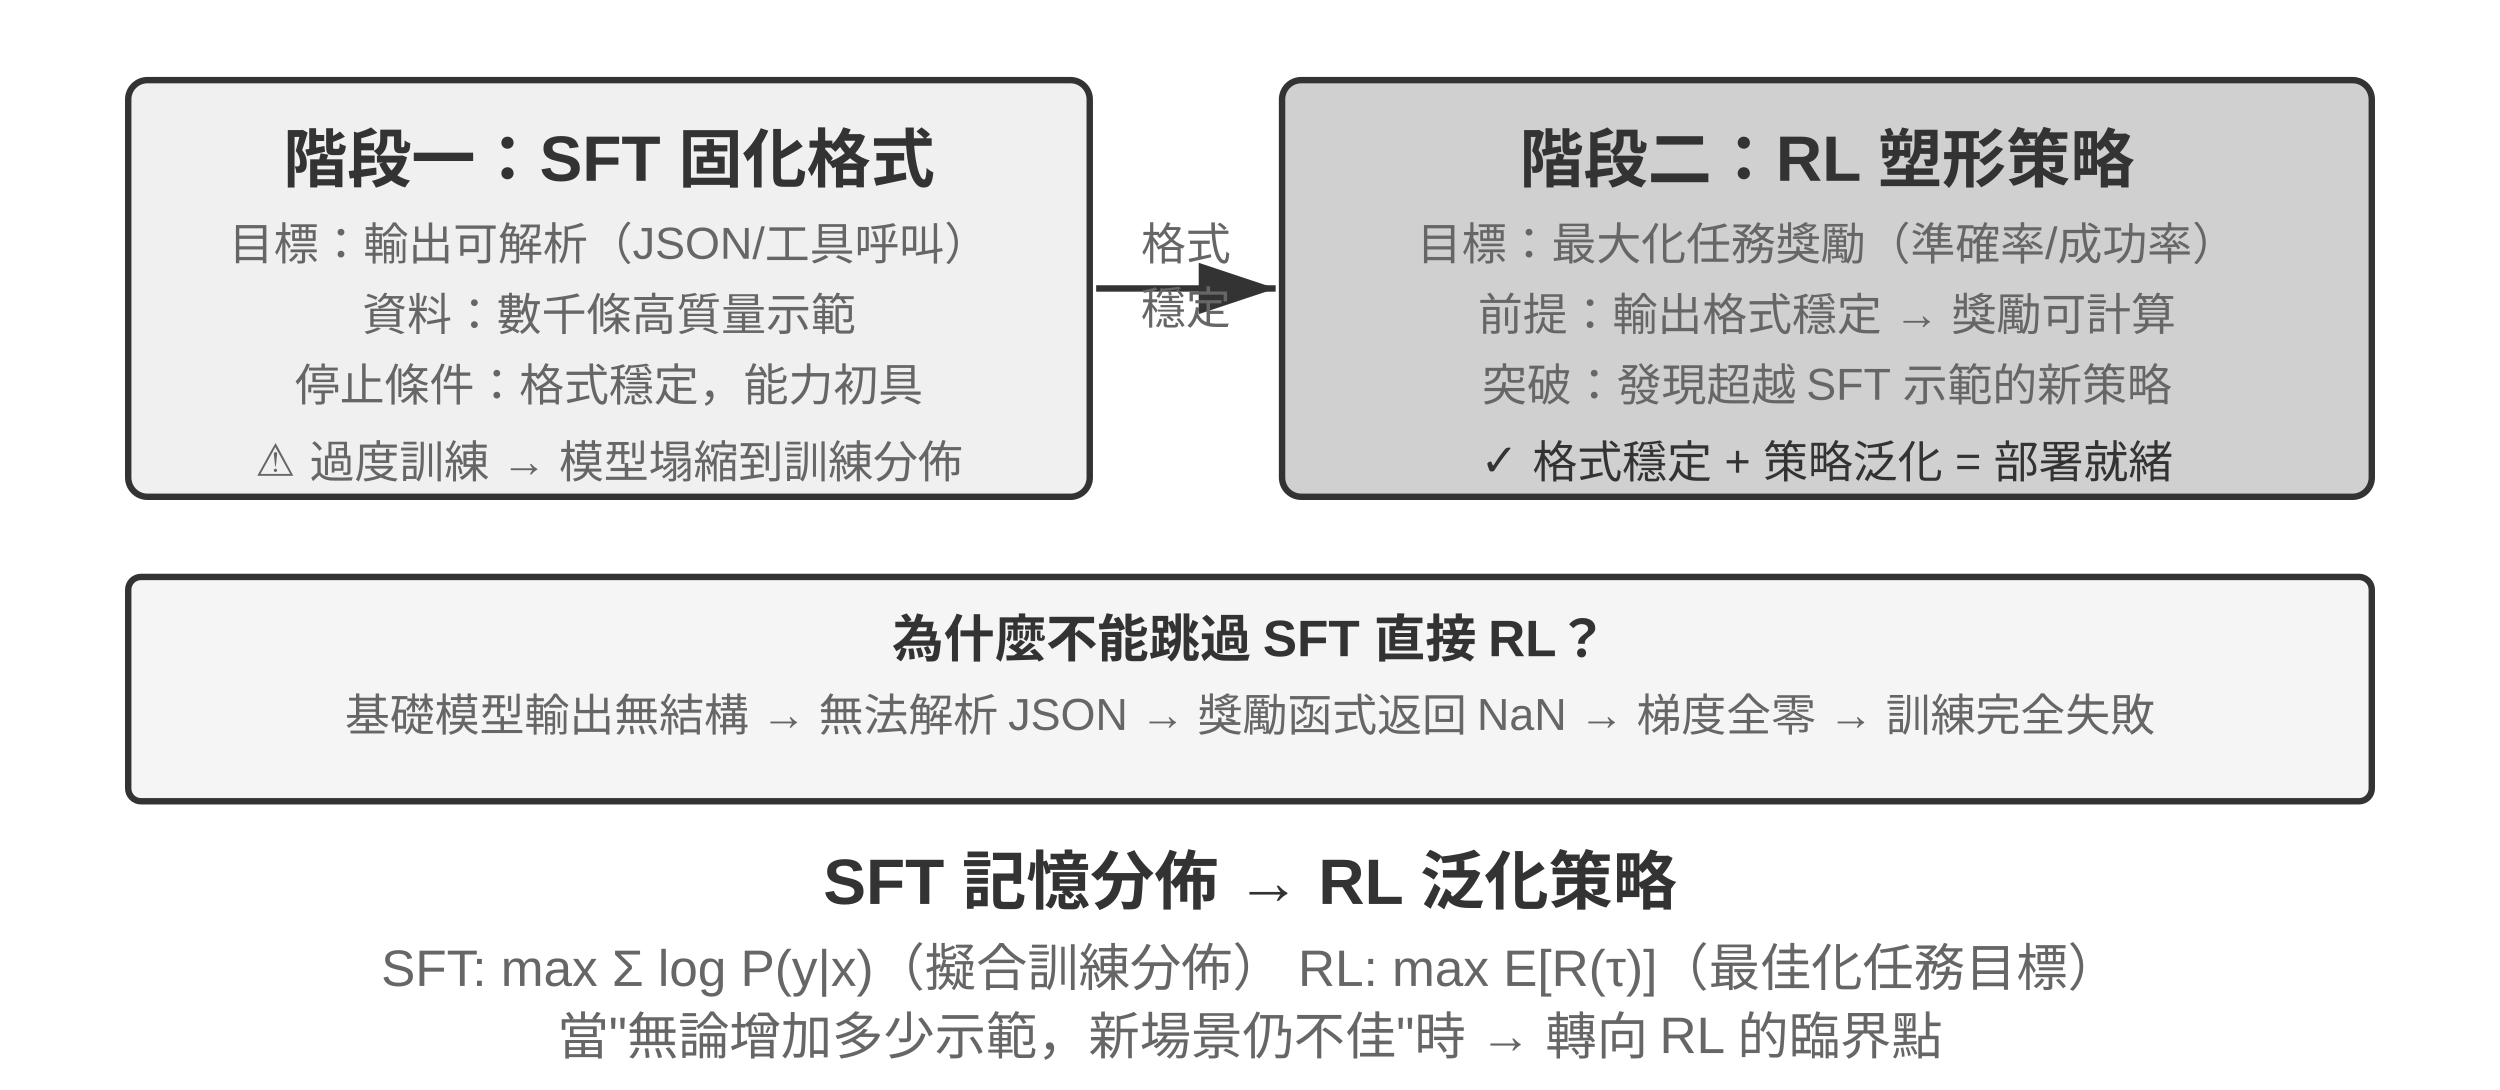
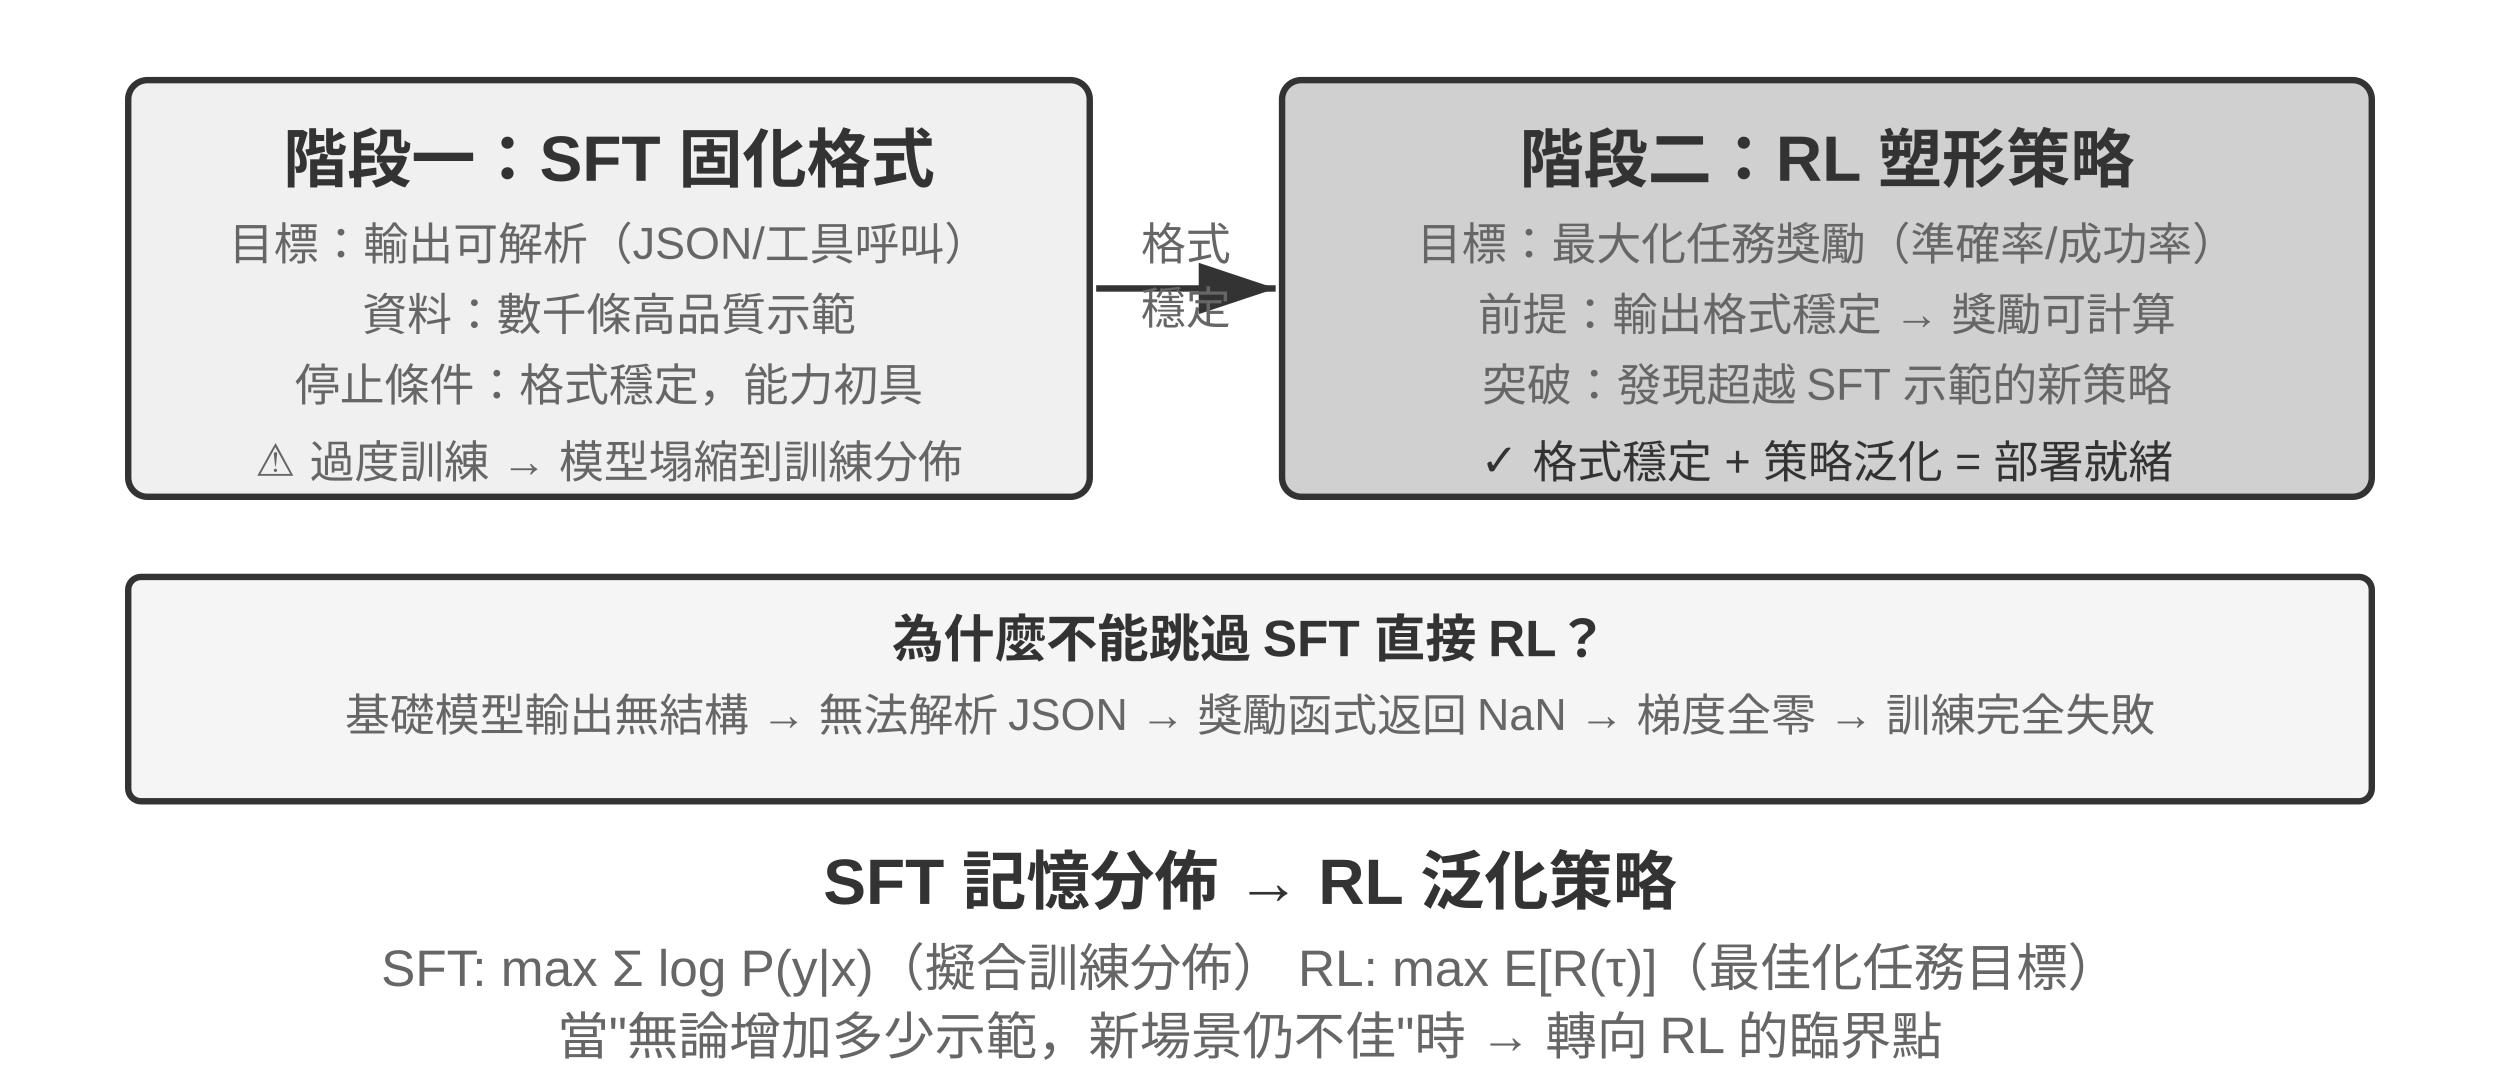
<svg xmlns="http://www.w3.org/2000/svg" viewBox="0 40 780 340" width="780" height="340" style="background:#ffffff">
  <defs>
    <marker id="ah" markerWidth="12" markerHeight="8" refX="12" refY="4" orient="auto">
      <polygon points="0 0, 12 4, 0 8" fill="#333333" />
    </marker>
    <marker id="ah-light" markerWidth="12" markerHeight="8" refX="12" refY="4" orient="auto">
      <polygon points="0 0, 12 4, 0 8" fill="#999999" />
    </marker>
  </defs>
  <rect x="40" y="65" width="300" height="130" rx="6" fill="#f0f0f0" stroke="#333333" stroke-width="2" />
  <text x="190" y="88" font-family="Arial, 'Helvetica Neue', Helvetica, 'PingFang SC', 'Microsoft YaHei', sans-serif" font-size="20" fill="#333333" text-anchor="middle" dominant-baseline="central" font-weight="bold">階段一：SFT 固化格式</text>
  <text x="190" y="115" font-family="Arial, 'Helvetica Neue', Helvetica, 'PingFang SC', 'Microsoft YaHei', sans-serif" font-size="14" fill="#666666" text-anchor="middle" dominant-baseline="central" font-weight="normal">目標：輸出可解析（JSON/工具呼叫）</text>
-   <text x="190" y="137" font-family="Arial, 'Helvetica Neue', Helvetica, 'PingFang SC', 'Microsoft YaHei', sans-serif" font-size="14" fill="#666666" text-anchor="middle" dominant-baseline="central" font-weight="normal">資料：數千條高質量示範</text>
+   <text x="190" y="137" font-family="Arial, 'Helvetica Neue', Helvetica, 'PingFang SC', 'Microsoft YaHei', sans-serif" font-size="14" fill="#666666" text-anchor="middle" dominant-baseline="central" font-weight="normal">資料：數千條高品質示範</text>
  <text x="190" y="159" font-family="Arial, 'Helvetica Neue', Helvetica, 'PingFang SC', 'Microsoft YaHei', sans-serif" font-size="14" fill="#666666" text-anchor="middle" dominant-baseline="central" font-weight="normal">停止條件：格式穩定，能力初具</text>
  <text x="190" y="181" font-family="Arial, 'Helvetica Neue', Helvetica, 'PingFang SC', 'Microsoft YaHei', sans-serif" font-size="14" fill="#666666" text-anchor="middle" dominant-baseline="central" font-weight="normal">⚠ 過度訓練 → 模型塌縮到訓練分佈</text>
  <line x1="342" y1="130" x2="398" y2="130" stroke="#333333" stroke-width="2" marker-end="url(#ah)" />
  <text x="370" y="115" font-family="Arial, 'Helvetica Neue', Helvetica, 'PingFang SC', 'Microsoft YaHei', sans-serif" font-size="14" fill="#666666" text-anchor="middle" dominant-baseline="central" font-weight="normal">格式</text>
  <text x="370" y="135" font-family="Arial, 'Helvetica Neue', Helvetica, 'PingFang SC', 'Microsoft YaHei', sans-serif" font-size="14" fill="#666666" text-anchor="middle" dominant-baseline="central" font-weight="normal">穩定</text>
  <rect x="400" y="65" width="340" height="130" rx="6" fill="#d0d0d0" stroke="#333333" stroke-width="2" />
  <text x="570" y="88" font-family="Arial, 'Helvetica Neue', Helvetica, 'PingFang SC', 'Microsoft YaHei', sans-serif" font-size="20" fill="#333333" text-anchor="middle" dominant-baseline="central" font-weight="bold">階段二：RL 塑形策略</text>
  <text x="570" y="115" font-family="Arial, 'Helvetica Neue', Helvetica, 'PingFang SC', 'Microsoft YaHei', sans-serif" font-size="14" fill="#666666" text-anchor="middle" dominant-baseline="central" font-weight="normal">目標：最大化任務獎勵（準確率/成功率）</text>
  <text x="570" y="137" font-family="Arial, 'Helvetica Neue', Helvetica, 'PingFang SC', 'Microsoft YaHei', sans-serif" font-size="14" fill="#666666" text-anchor="middle" dominant-baseline="central" font-weight="normal">前提：輸出格式穩定 → 獎勵可計算</text>
  <text x="570" y="159" font-family="Arial, 'Helvetica Neue', Helvetica, 'PingFang SC', 'Microsoft YaHei', sans-serif" font-size="14" fill="#666666" text-anchor="middle" dominant-baseline="central" font-weight="normal">突破：發現超越 SFT 示範的新策略</text>
  <text x="570" y="181" font-family="Arial, 'Helvetica Neue', Helvetica, 'PingFang SC', 'Microsoft YaHei', sans-serif" font-size="14" fill="#333333" text-anchor="middle" dominant-baseline="central" font-weight="normal">✓ 格式穩定 + 策略泛化 = 部署就緒</text>
  <rect x="40" y="220" width="700" height="70" rx="4" fill="#f5f5f5" stroke="#333333" stroke-width="2" />
  <text x="390" y="238" font-family="Arial, 'Helvetica Neue', Helvetica, 'PingFang SC', 'Microsoft YaHei', sans-serif" font-size="16" fill="#333333" text-anchor="middle" dominant-baseline="central" font-weight="bold">為什麼不能跳過 SFT 直接 RL？</text>
  <text x="390" y="262" font-family="Arial, 'Helvetica Neue', Helvetica, 'PingFang SC', 'Microsoft YaHei', sans-serif" font-size="14" fill="#666666" text-anchor="middle" dominant-baseline="central" font-weight="normal">基礎模型輸出無結構 → 無法解析 JSON → 獎勵函式返回 NaN → 梯度全零 → 訓練完全失敗</text>
  <text x="390" y="310" font-family="Arial, 'Helvetica Neue', Helvetica, 'PingFang SC', 'Microsoft YaHei', sans-serif" font-size="20" fill="#333333" text-anchor="middle" dominant-baseline="central" font-weight="bold">SFT 記憶分佈 → RL 泛化策略</text>
  <text x="390" y="338" font-family="Arial, 'Helvetica Neue', Helvetica, 'PingFang SC', 'Microsoft YaHei', sans-serif" font-size="16" fill="#666666" text-anchor="middle" dominant-baseline="central" font-weight="normal">SFT: max Σ log P(y|x)（擬合訓練分佈）    RL: max E[R(τ)]（最佳化任務目標）</text>
  <text x="390" y="362" font-family="Arial, 'Helvetica Neue', Helvetica, 'PingFang SC', 'Microsoft YaHei', sans-serif" font-size="16" fill="#666666" text-anchor="middle" dominant-baseline="central" font-weight="normal">當"無論增加多少示範，新場景仍不佳"時 → 轉向 RL 的臨界點</text>
</svg>
